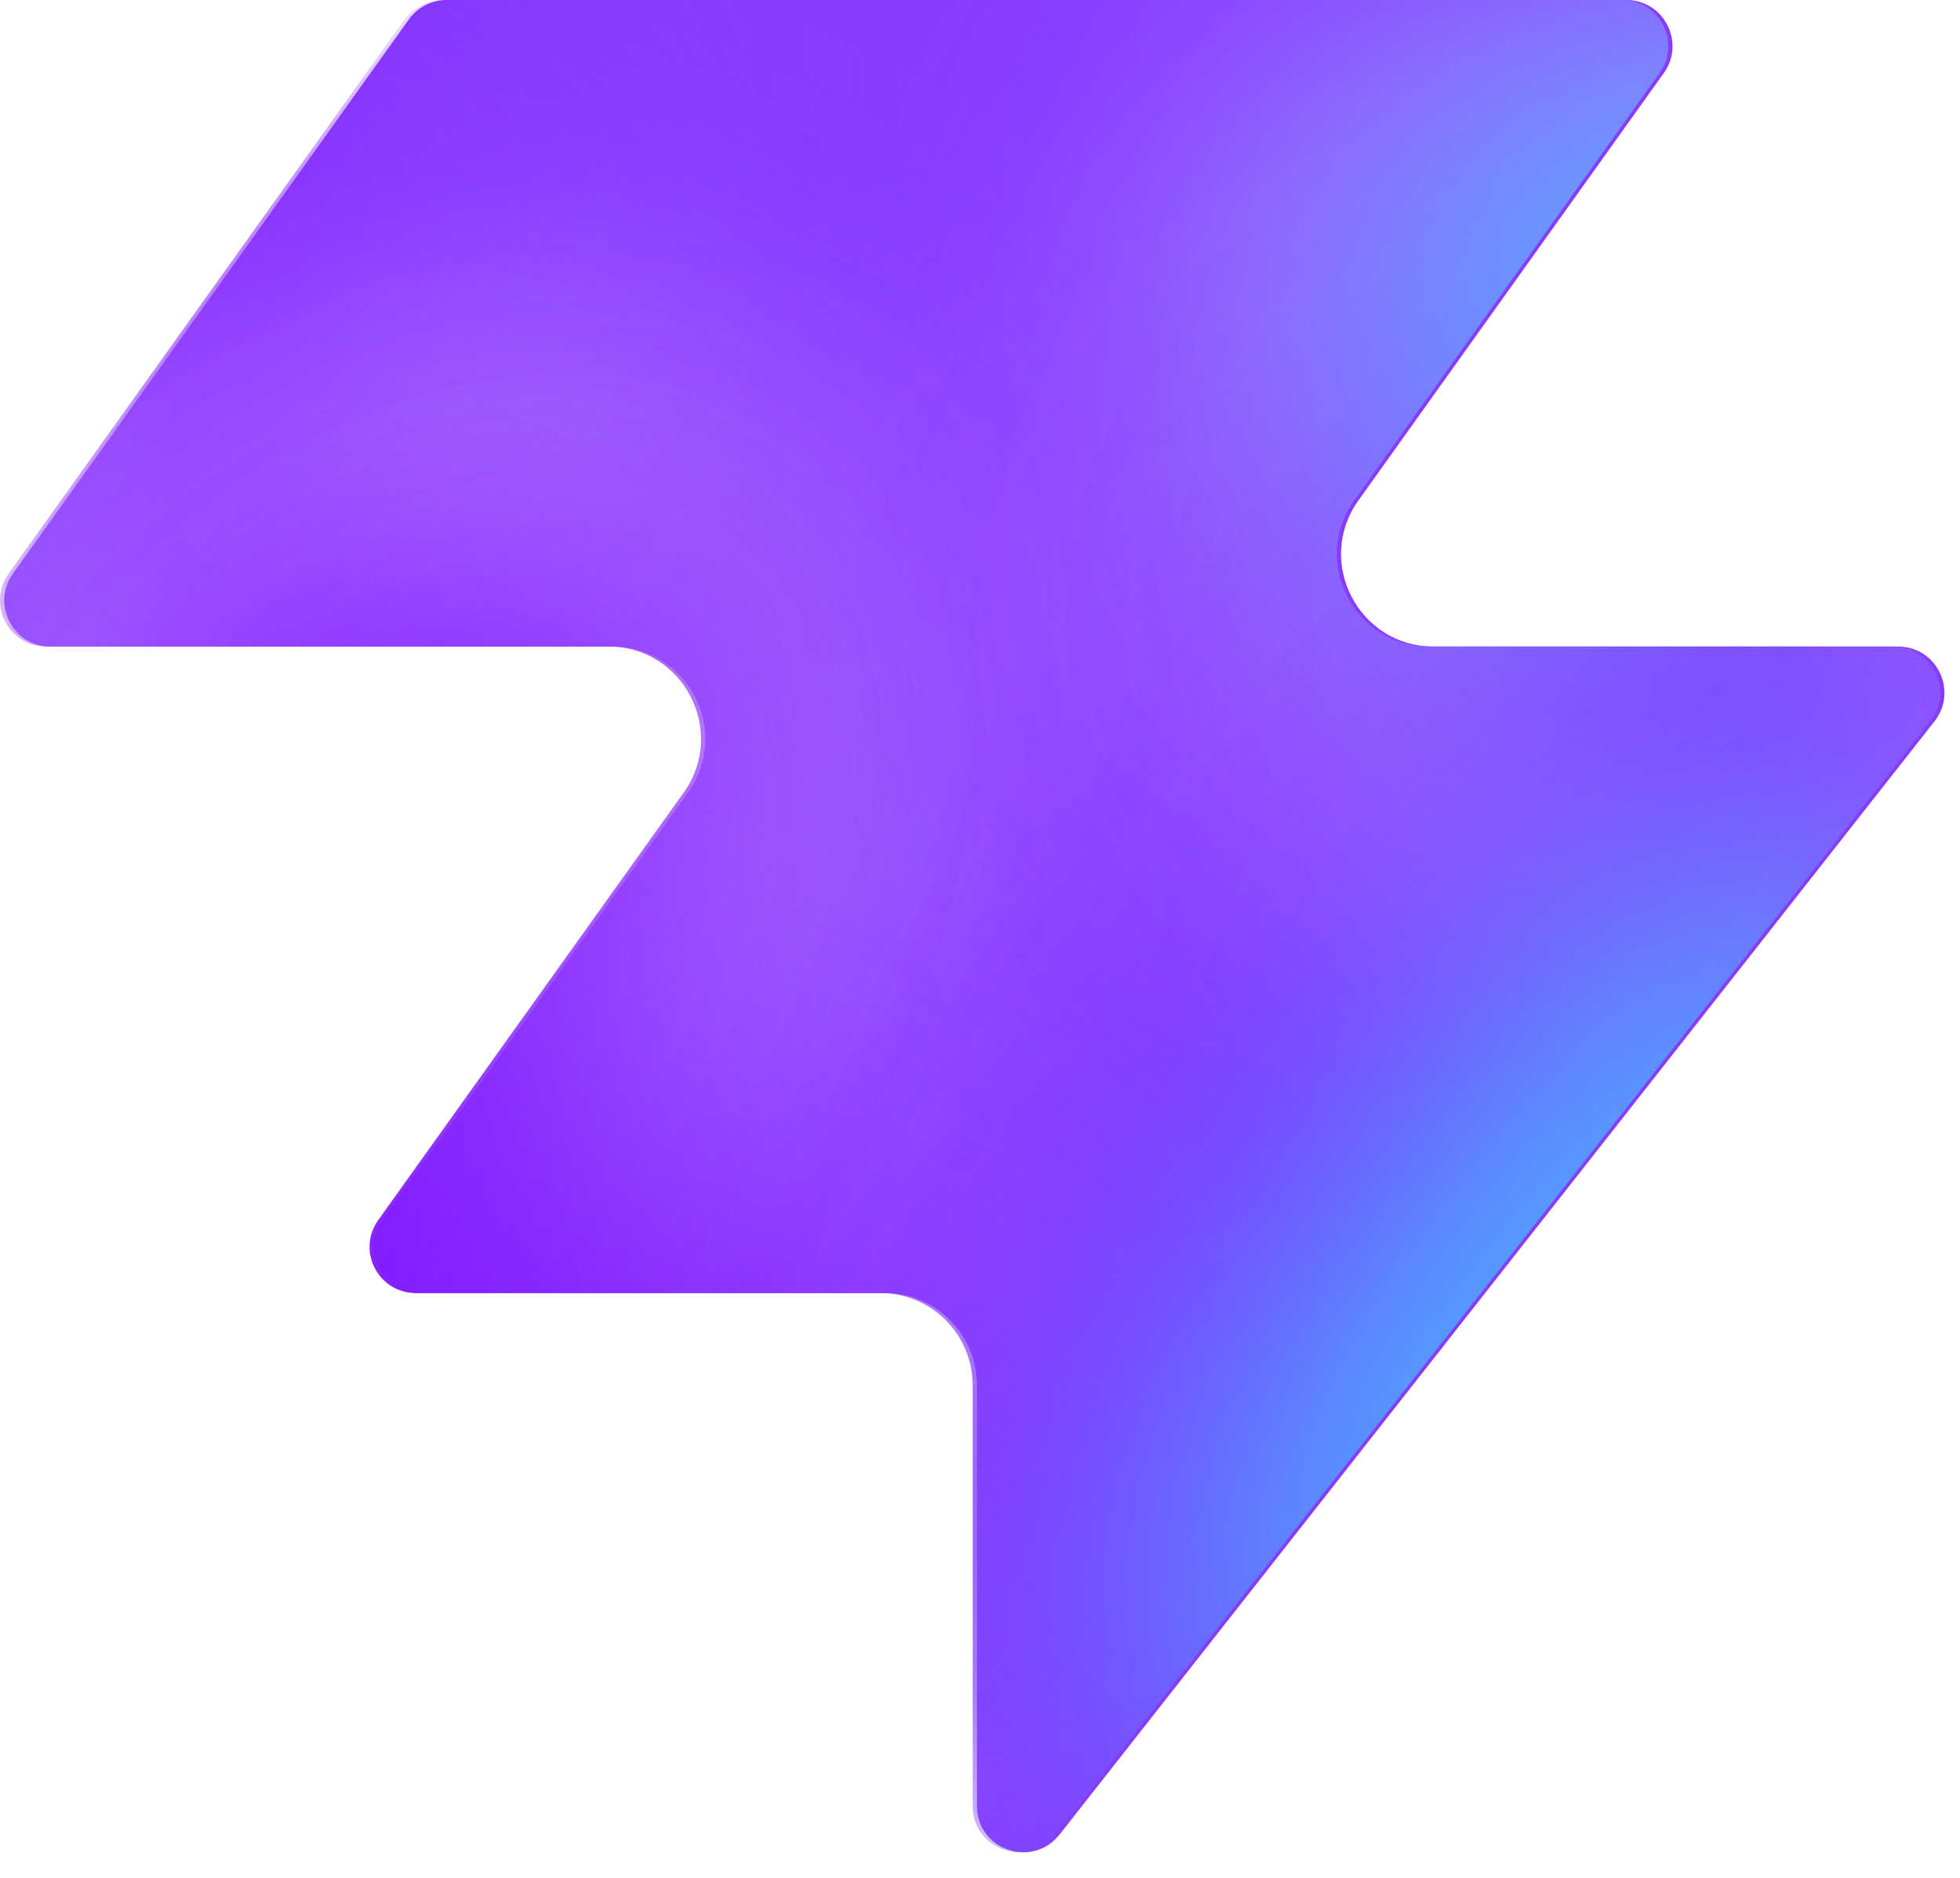
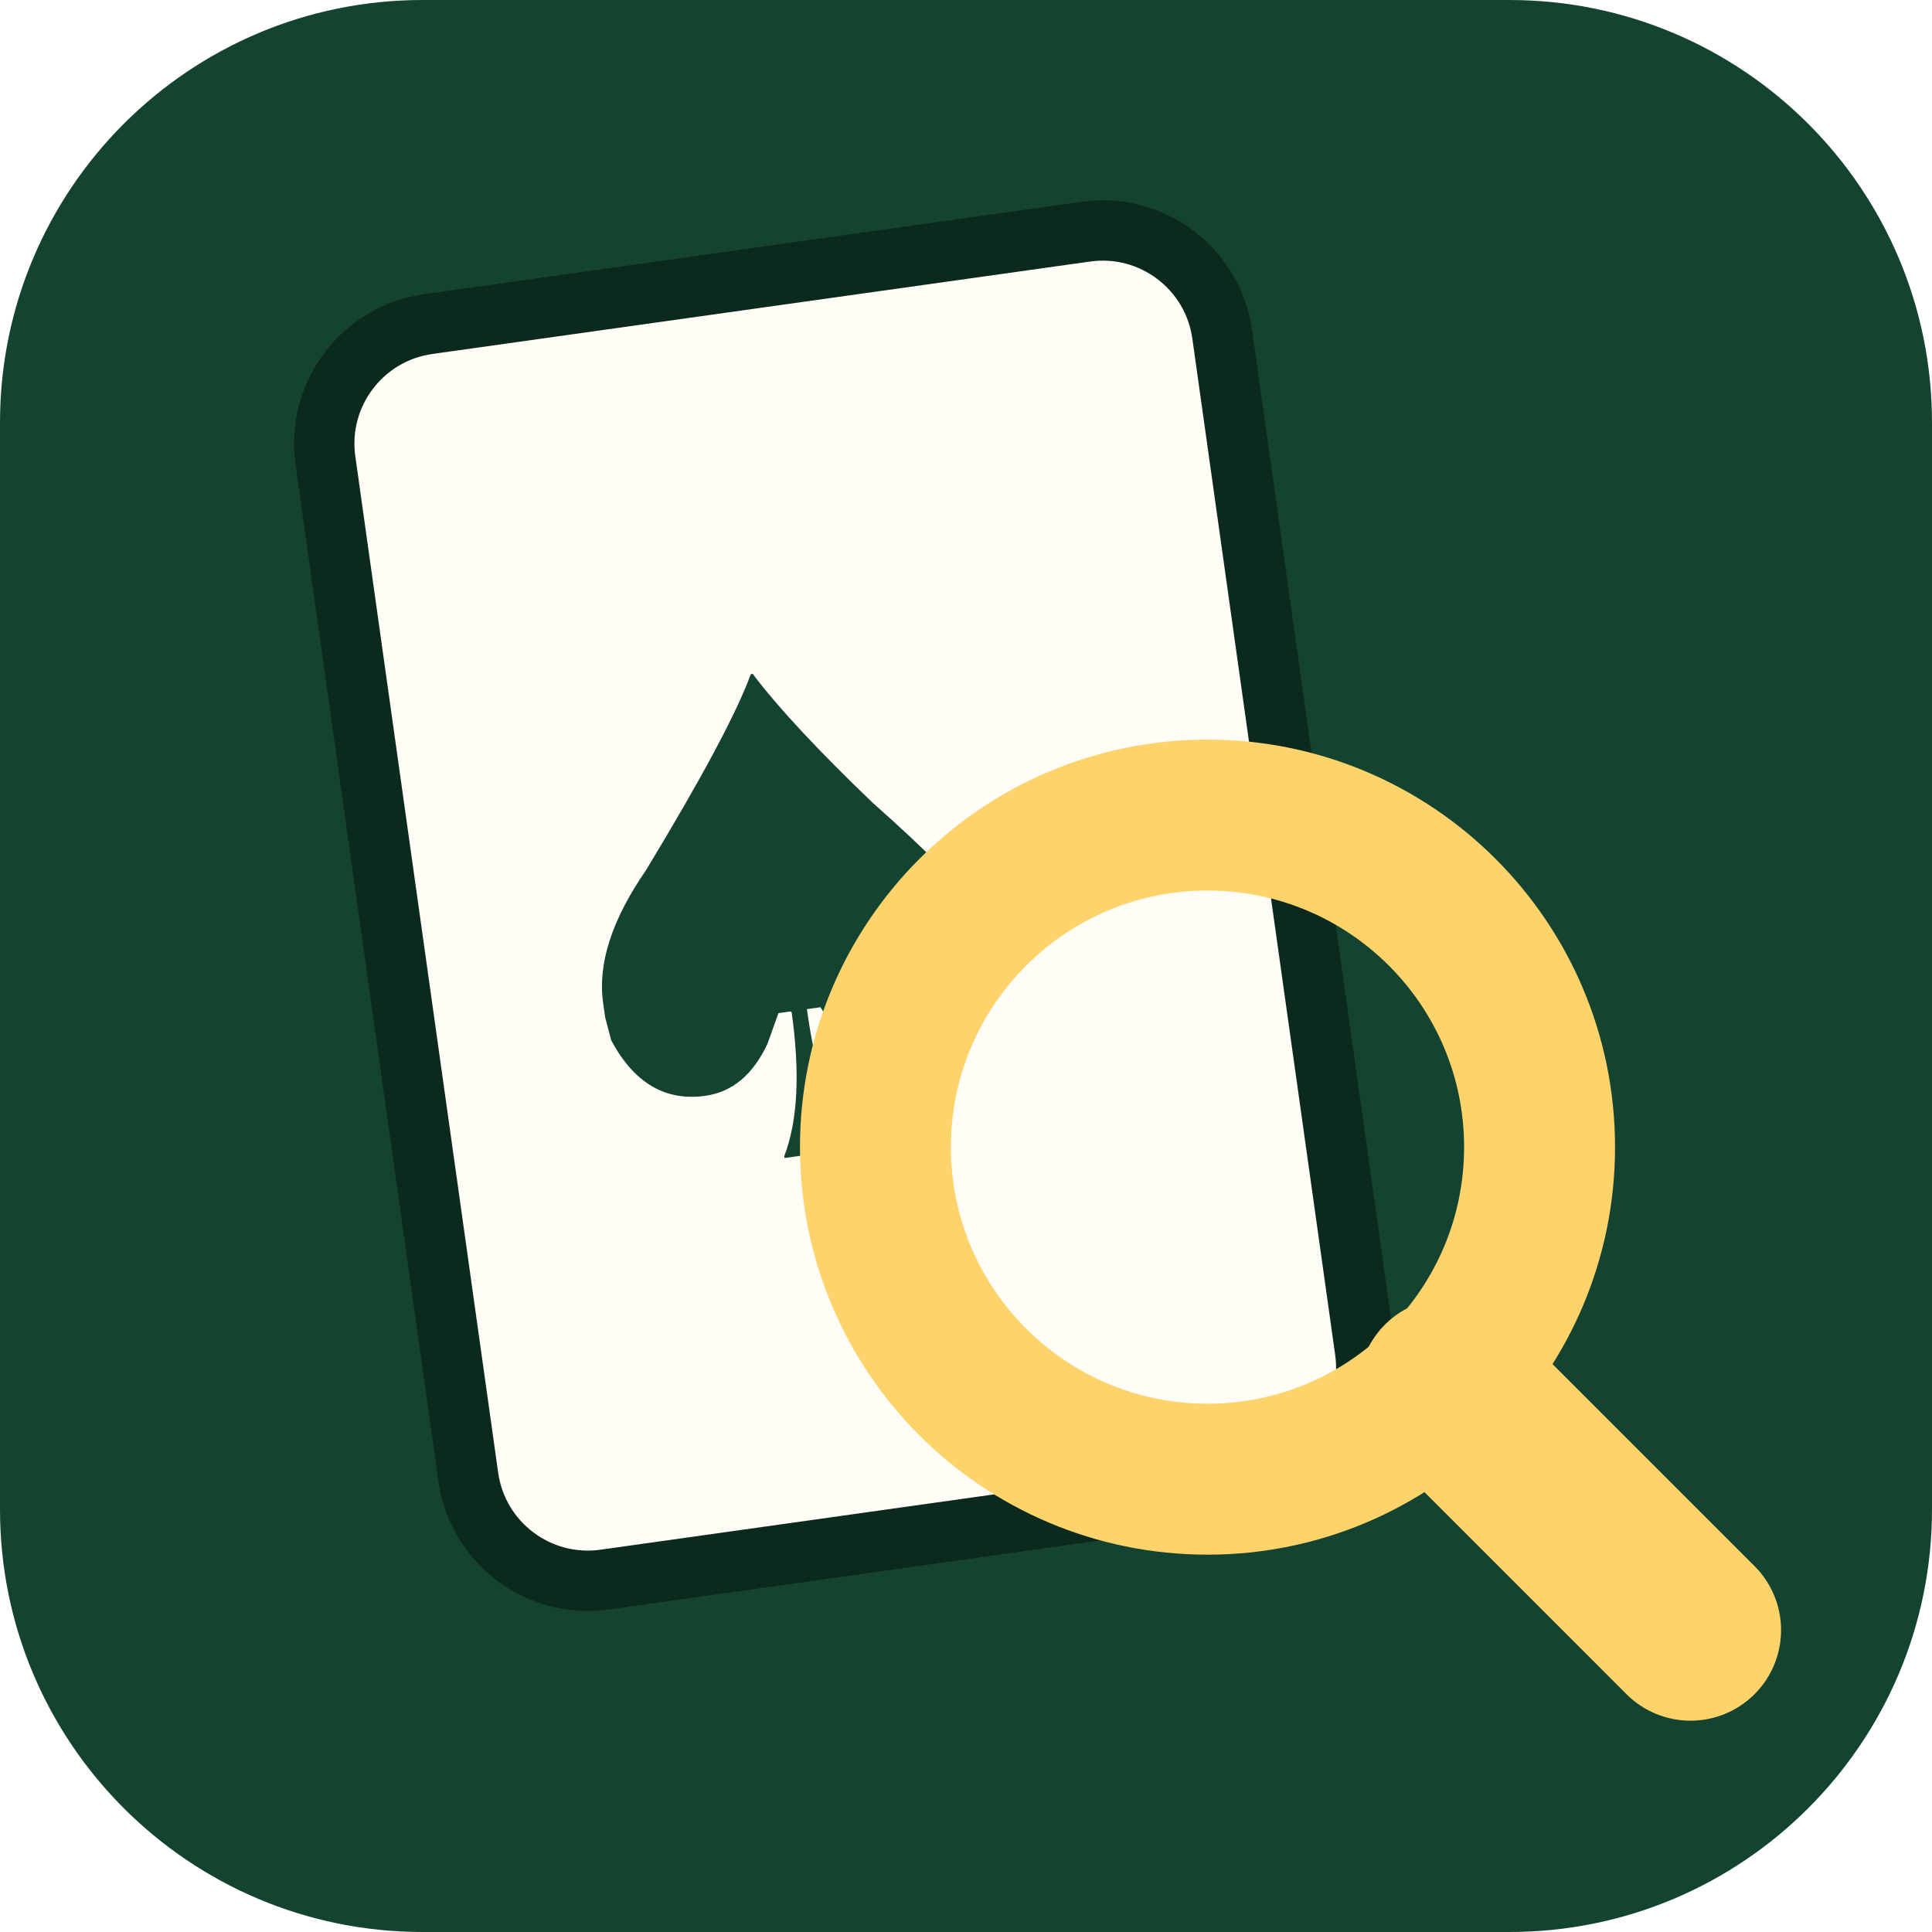
- <svg xmlns="http://www.w3.org/2000/svg" width="48" height="46" fill="none" viewBox="0 0 48 46">
-   <path fill="#863bff" d="M25.946 44.938c-.664.845-2.021.375-2.021-.698V33.937a2.26 2.26 0 0 0-2.262-2.262H10.287c-.92 0-1.456-1.04-.92-1.788l7.48-10.471c1.07-1.497 0-3.578-1.842-3.578H1.237c-.92 0-1.456-1.04-.92-1.788L10.013.474c.214-.297.556-.474.92-.474h28.894c.92 0 1.456 1.04.92 1.788l-7.48 10.471c-1.07 1.498 0 3.579 1.842 3.579h11.377c.943 0 1.473 1.088.89 1.83L25.947 44.94z" style="fill:#863bff;fill:color(display-p3 .525 .23 1);fill-opacity:1" />
-   <mask id="a" width="48" height="46" x="0" y="0" maskUnits="userSpaceOnUse" style="mask-type:alpha">
-     <path fill="#000" d="M25.842 44.938c-.664.844-2.021.375-2.021-.698V33.937a2.26 2.26 0 0 0-2.262-2.262H10.183c-.92 0-1.456-1.04-.92-1.788l7.48-10.471c1.07-1.498 0-3.579-1.842-3.579H1.133c-.92 0-1.456-1.04-.92-1.787L9.91.473c.214-.297.556-.474.92-.474h28.894c.92 0 1.456 1.04.92 1.788l-7.48 10.471c-1.07 1.498 0 3.578 1.842 3.578h11.377c.943 0 1.473 1.088.89 1.832L25.843 44.94z" style="fill:#000;fill-opacity:1" />
-   </mask>
-   <g mask="url(#a)">
-     <g filter="url(#b)">
-       <ellipse cx="5.508" cy="14.704" fill="#ede6ff" rx="5.508" ry="14.704" style="fill:#ede6ff;fill:color(display-p3 .927 .903 1);fill-opacity:1" transform="matrix(.00324 1 1 -.00324 -4.47 31.516)" />
-     </g>
-     <g filter="url(#c)">
-       <ellipse cx="10.399" cy="29.851" fill="#ede6ff" rx="10.399" ry="29.851" style="fill:#ede6ff;fill:color(display-p3 .927 .903 1);fill-opacity:1" transform="matrix(.00324 1 1 -.00324 -39.328 7.883)" />
-     </g>
-     <g filter="url(#d)">
-       <ellipse cx="5.508" cy="30.487" fill="#7e14ff" rx="5.508" ry="30.487" style="fill:#7e14ff;fill:color(display-p3 .492 .077 1);fill-opacity:1" transform="rotate(89.814 -25.913 -14.639)scale(1 -1)" />
-     </g>
-     <g filter="url(#e)">
-       <ellipse cx="5.508" cy="30.599" fill="#7e14ff" rx="5.508" ry="30.599" style="fill:#7e14ff;fill:color(display-p3 .492 .077 1);fill-opacity:1" transform="rotate(89.814 -32.644 -3.334)scale(1 -1)" />
-     </g>
-     <g filter="url(#f)">
-       <ellipse cx="5.508" cy="30.599" fill="#7e14ff" rx="5.508" ry="30.599" style="fill:#7e14ff;fill:color(display-p3 .492 .077 1);fill-opacity:1" transform="matrix(.00324 1 1 -.00324 -34.34 30.47)" />
-     </g>
-     <g filter="url(#g)">
-       <ellipse cx="14.072" cy="22.078" fill="#ede6ff" rx="14.072" ry="22.078" style="fill:#ede6ff;fill:color(display-p3 .927 .903 1);fill-opacity:1" transform="rotate(93.35 24.506 48.493)scale(-1 1)" />
-     </g>
-     <g filter="url(#h)">
-       <ellipse cx="3.47" cy="21.501" fill="#7e14ff" rx="3.47" ry="21.501" style="fill:#7e14ff;fill:color(display-p3 .492 .077 1);fill-opacity:1" transform="rotate(89.009 28.708 47.59)scale(-1 1)" />
-     </g>
-     <g filter="url(#i)">
-       <ellipse cx="3.47" cy="21.501" fill="#7e14ff" rx="3.47" ry="21.501" style="fill:#7e14ff;fill:color(display-p3 .492 .077 1);fill-opacity:1" transform="rotate(89.009 28.708 47.59)scale(-1 1)" />
-     </g>
-     <g filter="url(#j)">
-       <ellipse cx=".387" cy="8.972" fill="#7e14ff" rx="4.407" ry="29.108" style="fill:#7e14ff;fill:color(display-p3 .492 .077 1);fill-opacity:1" transform="rotate(39.51 .387 8.972)" />
-     </g>
-     <g filter="url(#k)">
-       <ellipse cx="47.523" cy="-6.092" fill="#7e14ff" rx="4.407" ry="29.108" style="fill:#7e14ff;fill:color(display-p3 .492 .077 1);fill-opacity:1" transform="rotate(37.892 47.523 -6.092)" />
-     </g>
-     <g filter="url(#l)">
-       <ellipse cx="41.412" cy="6.333" fill="#47bfff" rx="5.971" ry="9.665" style="fill:#47bfff;fill:color(display-p3 .28 .748 1);fill-opacity:1" transform="rotate(37.892 41.412 6.333)" />
-     </g>
-     <g filter="url(#m)">
-       <ellipse cx="-1.879" cy="38.332" fill="#7e14ff" rx="4.407" ry="29.108" style="fill:#7e14ff;fill:color(display-p3 .492 .077 1);fill-opacity:1" transform="rotate(37.892 -1.88 38.332)" />
-     </g>
-     <g filter="url(#n)">
-       <ellipse cx="-1.879" cy="38.332" fill="#7e14ff" rx="4.407" ry="29.108" style="fill:#7e14ff;fill:color(display-p3 .492 .077 1);fill-opacity:1" transform="rotate(37.892 -1.88 38.332)" />
-     </g>
-     <g filter="url(#o)">
-       <ellipse cx="35.651" cy="29.907" fill="#7e14ff" rx="4.407" ry="29.108" style="fill:#7e14ff;fill:color(display-p3 .492 .077 1);fill-opacity:1" transform="rotate(37.892 35.651 29.907)" />
-     </g>
-     <g filter="url(#p)">
-       <ellipse cx="38.418" cy="32.4" fill="#47bfff" rx="5.971" ry="15.297" style="fill:#47bfff;fill:color(display-p3 .28 .748 1);fill-opacity:1" transform="rotate(37.892 38.418 32.4)" />
-     </g>
-   </g>
-   <defs>
-     <filter id="b" width="60.045" height="41.654" x="-19.77" y="16.149" color-interpolation-filters="sRGB" filterUnits="userSpaceOnUse">
-       <feFlood flood-opacity="0" result="BackgroundImageFix" />
-       <feBlend in="SourceGraphic" in2="BackgroundImageFix" result="shape" />
-       <feGaussianBlur result="effect1_foregroundBlur_2002_17158" stdDeviation="7.659" />
-     </filter>
-     <filter id="c" width="90.34" height="51.437" x="-54.613" y="-7.533" color-interpolation-filters="sRGB" filterUnits="userSpaceOnUse">
-       <feFlood flood-opacity="0" result="BackgroundImageFix" />
-       <feBlend in="SourceGraphic" in2="BackgroundImageFix" result="shape" />
-       <feGaussianBlur result="effect1_foregroundBlur_2002_17158" stdDeviation="7.659" />
-     </filter>
-     <filter id="d" width="79.355" height="29.4" x="-49.64" y="2.03" color-interpolation-filters="sRGB" filterUnits="userSpaceOnUse">
-       <feFlood flood-opacity="0" result="BackgroundImageFix" />
-       <feBlend in="SourceGraphic" in2="BackgroundImageFix" result="shape" />
-       <feGaussianBlur result="effect1_foregroundBlur_2002_17158" stdDeviation="4.596" />
-     </filter>
-     <filter id="e" width="79.579" height="29.4" x="-45.045" y="20.029" color-interpolation-filters="sRGB" filterUnits="userSpaceOnUse">
-       <feFlood flood-opacity="0" result="BackgroundImageFix" />
-       <feBlend in="SourceGraphic" in2="BackgroundImageFix" result="shape" />
-       <feGaussianBlur result="effect1_foregroundBlur_2002_17158" stdDeviation="4.596" />
-     </filter>
-     <filter id="f" width="79.579" height="29.4" x="-43.513" y="21.178" color-interpolation-filters="sRGB" filterUnits="userSpaceOnUse">
-       <feFlood flood-opacity="0" result="BackgroundImageFix" />
-       <feBlend in="SourceGraphic" in2="BackgroundImageFix" result="shape" />
-       <feGaussianBlur result="effect1_foregroundBlur_2002_17158" stdDeviation="4.596" />
-     </filter>
-     <filter id="g" width="74.749" height="58.852" x="15.756" y="-17.901" color-interpolation-filters="sRGB" filterUnits="userSpaceOnUse">
-       <feFlood flood-opacity="0" result="BackgroundImageFix" />
-       <feBlend in="SourceGraphic" in2="BackgroundImageFix" result="shape" />
-       <feGaussianBlur result="effect1_foregroundBlur_2002_17158" stdDeviation="7.659" />
-     </filter>
-     <filter id="h" width="61.377" height="25.362" x="23.548" y="2.284" color-interpolation-filters="sRGB" filterUnits="userSpaceOnUse">
-       <feFlood flood-opacity="0" result="BackgroundImageFix" />
-       <feBlend in="SourceGraphic" in2="BackgroundImageFix" result="shape" />
-       <feGaussianBlur result="effect1_foregroundBlur_2002_17158" stdDeviation="4.596" />
-     </filter>
-     <filter id="i" width="61.377" height="25.362" x="23.548" y="2.284" color-interpolation-filters="sRGB" filterUnits="userSpaceOnUse">
-       <feFlood flood-opacity="0" result="BackgroundImageFix" />
-       <feBlend in="SourceGraphic" in2="BackgroundImageFix" result="shape" />
-       <feGaussianBlur result="effect1_foregroundBlur_2002_17158" stdDeviation="4.596" />
-     </filter>
-     <filter id="j" width="56.045" height="63.649" x="-27.636" y="-22.853" color-interpolation-filters="sRGB" filterUnits="userSpaceOnUse">
-       <feFlood flood-opacity="0" result="BackgroundImageFix" />
-       <feBlend in="SourceGraphic" in2="BackgroundImageFix" result="shape" />
-       <feGaussianBlur result="effect1_foregroundBlur_2002_17158" stdDeviation="4.596" />
-     </filter>
-     <filter id="k" width="54.814" height="64.646" x="20.116" y="-38.415" color-interpolation-filters="sRGB" filterUnits="userSpaceOnUse">
-       <feFlood flood-opacity="0" result="BackgroundImageFix" />
-       <feBlend in="SourceGraphic" in2="BackgroundImageFix" result="shape" />
-       <feGaussianBlur result="effect1_foregroundBlur_2002_17158" stdDeviation="4.596" />
-     </filter>
-     <filter id="l" width="33.541" height="35.313" x="24.641" y="-11.323" color-interpolation-filters="sRGB" filterUnits="userSpaceOnUse">
-       <feFlood flood-opacity="0" result="BackgroundImageFix" />
-       <feBlend in="SourceGraphic" in2="BackgroundImageFix" result="shape" />
-       <feGaussianBlur result="effect1_foregroundBlur_2002_17158" stdDeviation="4.596" />
-     </filter>
-     <filter id="m" width="54.814" height="64.646" x="-29.286" y="6.009" color-interpolation-filters="sRGB" filterUnits="userSpaceOnUse">
-       <feFlood flood-opacity="0" result="BackgroundImageFix" />
-       <feBlend in="SourceGraphic" in2="BackgroundImageFix" result="shape" />
-       <feGaussianBlur result="effect1_foregroundBlur_2002_17158" stdDeviation="4.596" />
-     </filter>
-     <filter id="n" width="54.814" height="64.646" x="-29.286" y="6.009" color-interpolation-filters="sRGB" filterUnits="userSpaceOnUse">
-       <feFlood flood-opacity="0" result="BackgroundImageFix" />
-       <feBlend in="SourceGraphic" in2="BackgroundImageFix" result="shape" />
-       <feGaussianBlur result="effect1_foregroundBlur_2002_17158" stdDeviation="4.596" />
-     </filter>
-     <filter id="o" width="54.814" height="64.646" x="8.244" y="-2.416" color-interpolation-filters="sRGB" filterUnits="userSpaceOnUse">
-       <feFlood flood-opacity="0" result="BackgroundImageFix" />
-       <feBlend in="SourceGraphic" in2="BackgroundImageFix" result="shape" />
-       <feGaussianBlur result="effect1_foregroundBlur_2002_17158" stdDeviation="4.596" />
-     </filter>
-     <filter id="p" width="39.409" height="43.623" x="18.713" y="10.588" color-interpolation-filters="sRGB" filterUnits="userSpaceOnUse">
-       <feFlood flood-opacity="0" result="BackgroundImageFix" />
-       <feBlend in="SourceGraphic" in2="BackgroundImageFix" result="shape" />
-       <feGaussianBlur result="effect1_foregroundBlur_2002_17158" stdDeviation="4.596" />
-     </filter>
-   </defs>
+ <svg xmlns="http://www.w3.org/2000/svg" viewBox="0 0 64 64">
+   <rect width="64" height="64" rx="14" fill="#14442f" />
+   <rect x="13" y="9" width="30" height="42" rx="4" fill="#fffdf6" stroke="#0b2a1d" stroke-width="2" transform="rotate(-8 28 30)" />
+   <text x="26" y="38" font-family="Georgia, serif" font-size="22" text-anchor="middle" fill="#14442f" transform="rotate(-8 28 30)">♠</text>
+   <circle cx="40" cy="38" r="11" fill="none" stroke="#ffd36b" stroke-width="5" />
+   <line x1="48" y1="46" x2="56" y2="54" stroke="#ffd36b" stroke-width="6" stroke-linecap="round" />
</svg>
